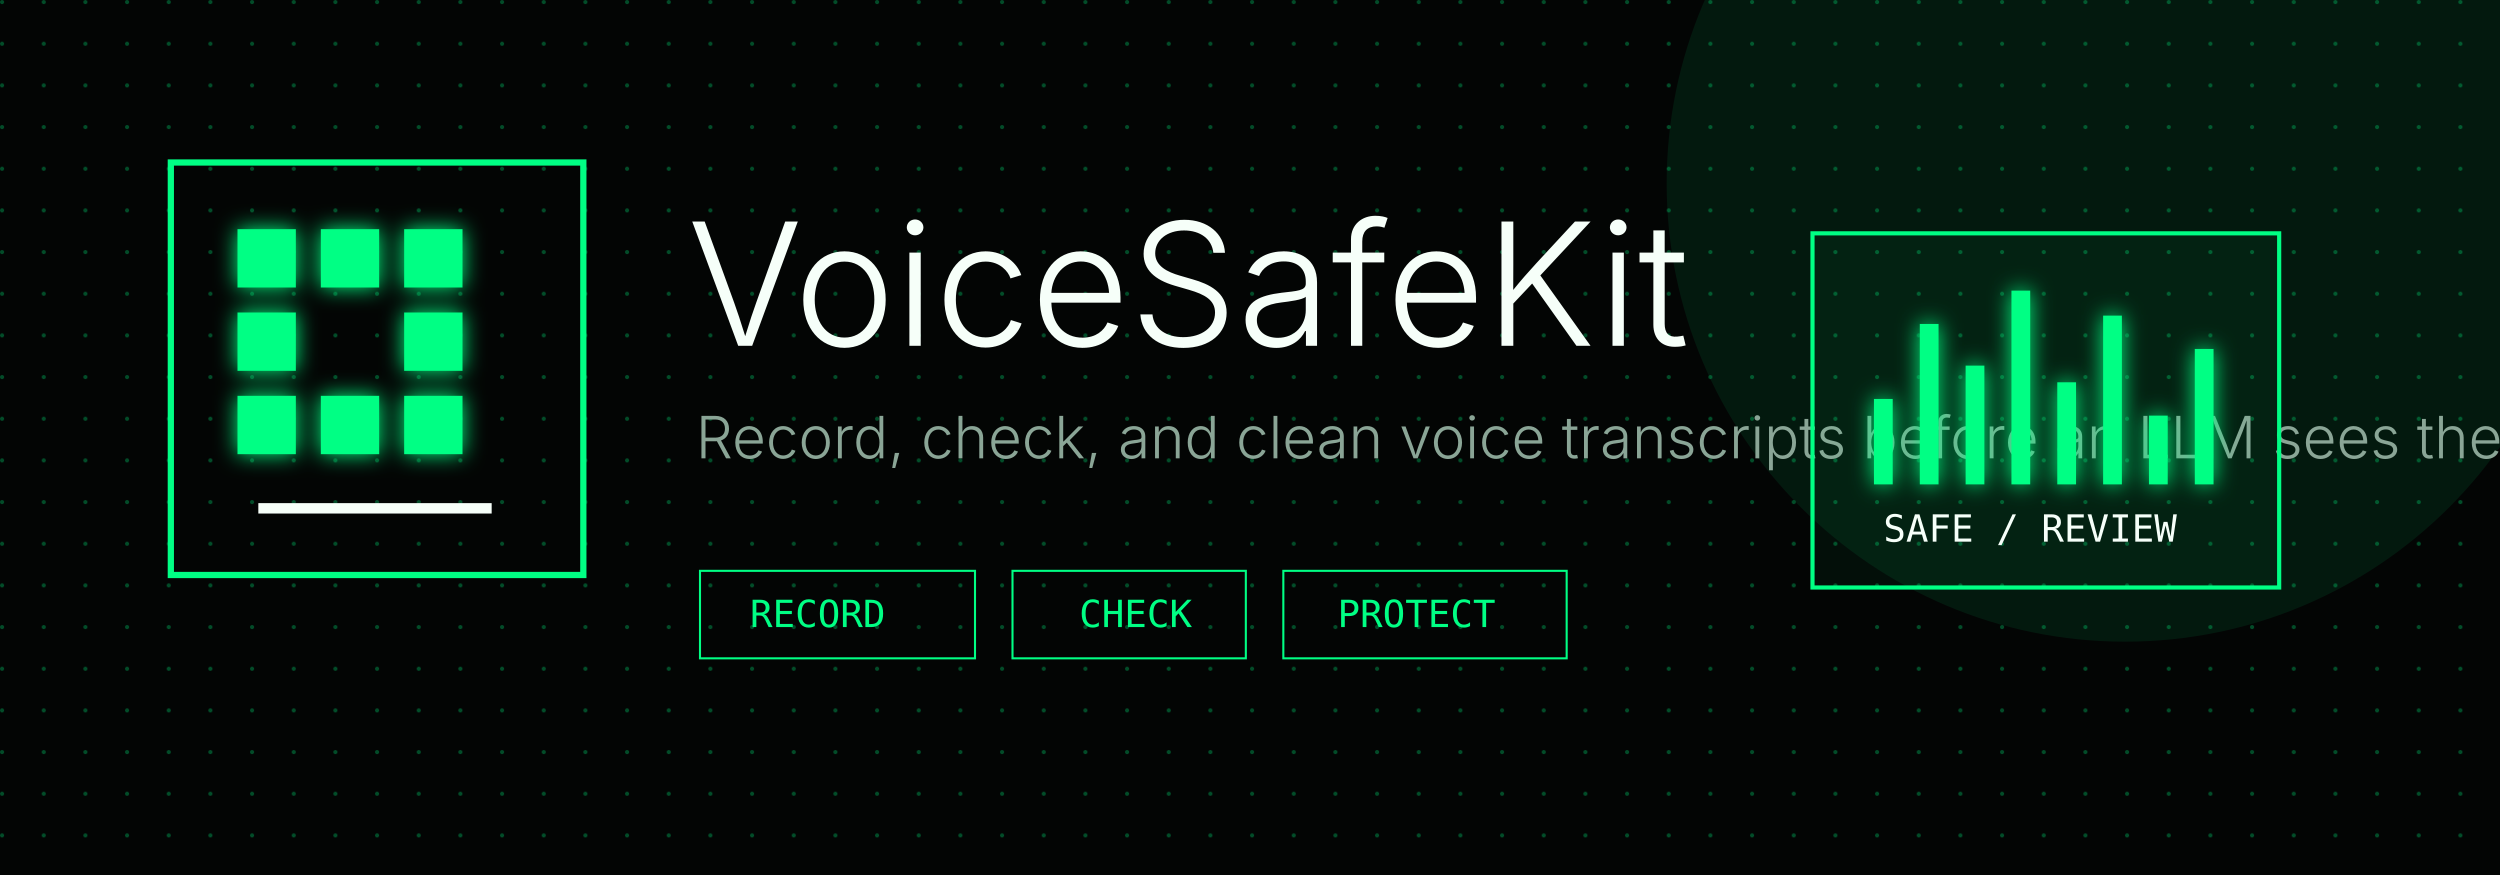
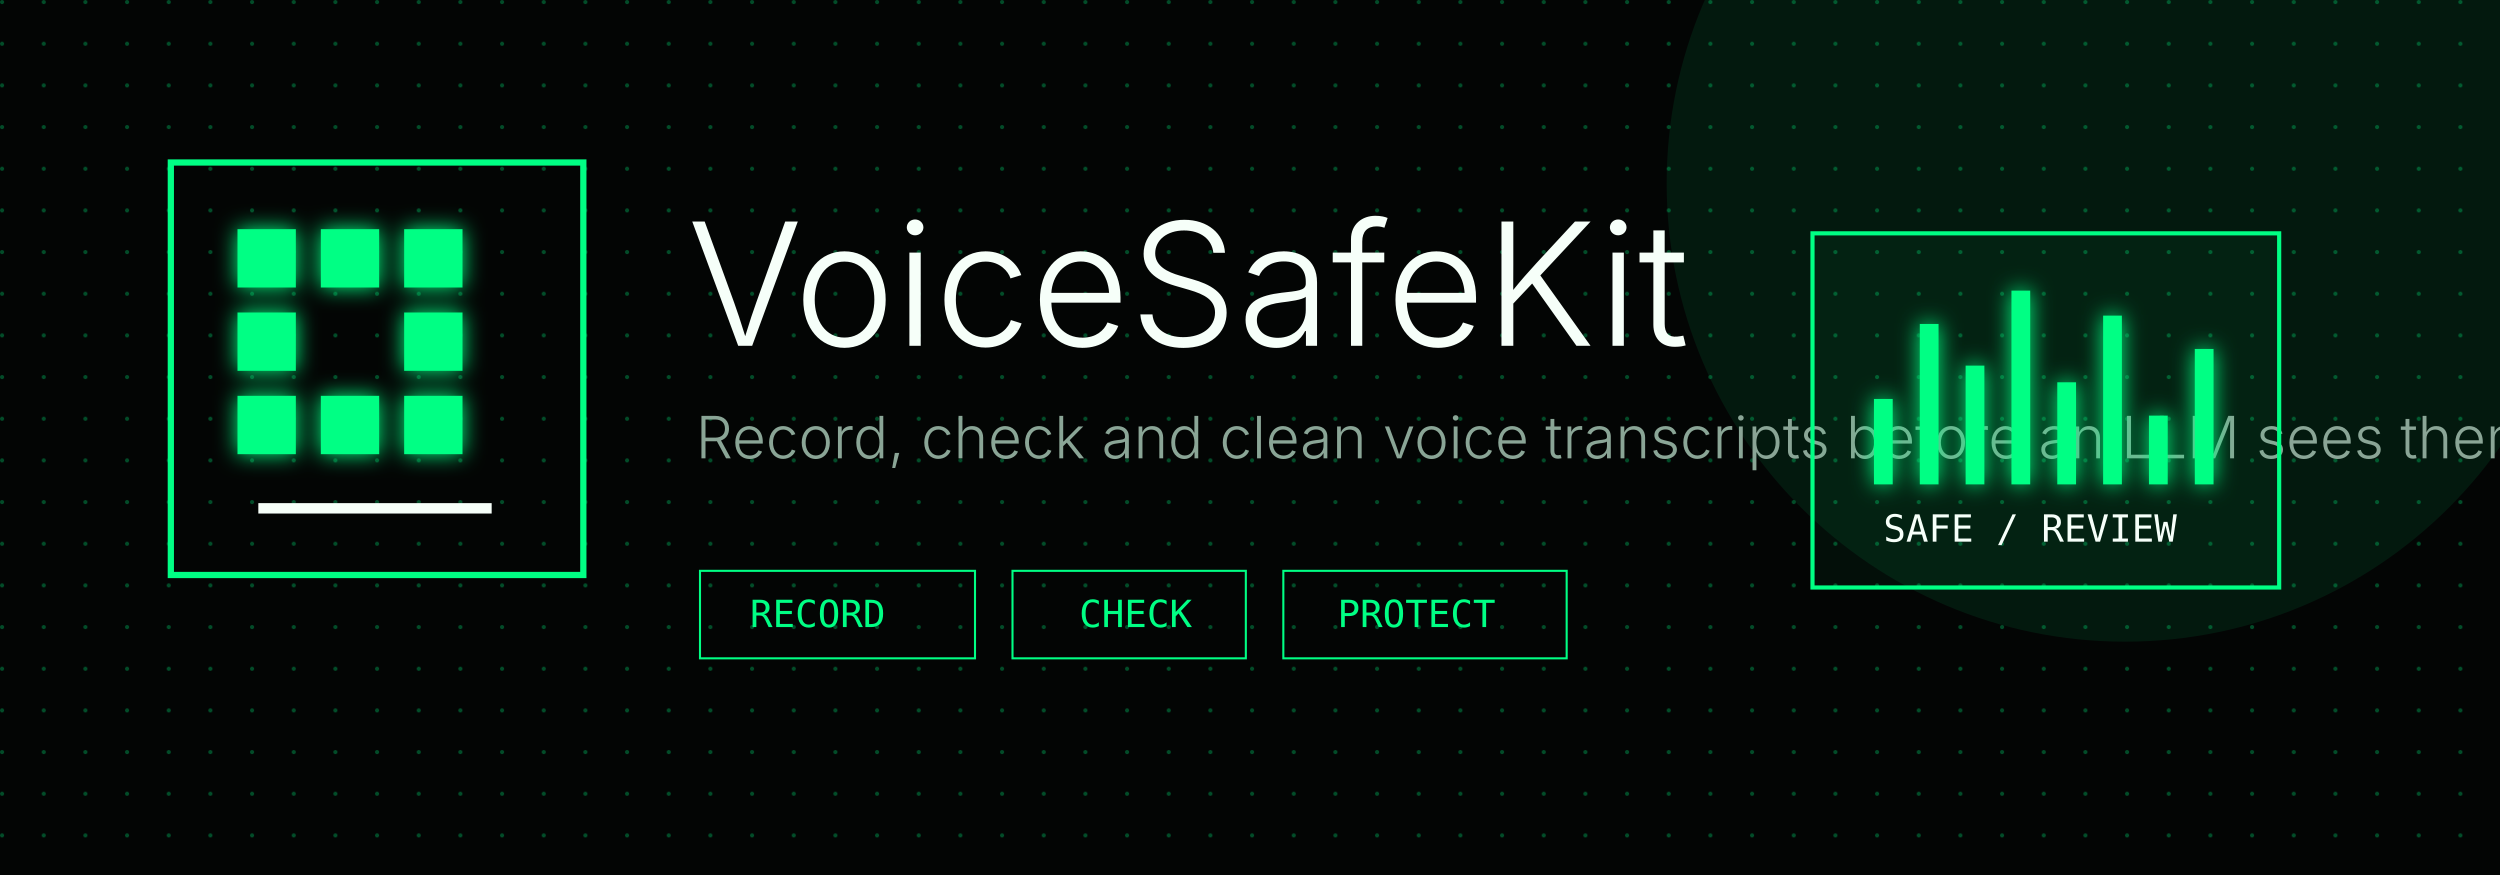
<svg xmlns="http://www.w3.org/2000/svg" width="1200" height="420" viewBox="0 0 1200 420" role="img" aria-labelledby="title desc">
  <rect width="1200" height="420" fill="#030504" />
  <defs>
    <pattern id="dots" width="20" height="20" patternUnits="userSpaceOnUse">
      <circle cx="1" cy="1" r="1" fill="#00ff84" opacity="0.28" />
    </pattern>
    <filter id="glow" x="-50%" y="-50%" width="200%" height="200%">
      <feGaussianBlur stdDeviation="5" result="blur" />
      <feMerge>
        <feMergeNode in="blur" />
        <feMergeNode in="SourceGraphic" />
      </feMerge>
    </filter>
  </defs>
  <rect width="1200" height="420" fill="url(#dots)" />
  <circle cx="1020" cy="88" r="220" fill="#00ff84" opacity="0.08" />
  <g transform="translate(82 78)">
    <rect x="0" y="0" width="198" height="198" fill="none" stroke="#00ff84" stroke-width="3" />
    <g fill="#00ff84" filter="url(#glow)">
      <rect x="32" y="32" width="28" height="28" />
      <rect x="72" y="32" width="28" height="28" />
      <rect x="112" y="32" width="28" height="28" />
      <rect x="32" y="72" width="28" height="28" />
      <rect x="112" y="72" width="28" height="28" />
      <rect x="32" y="112" width="28" height="28" />
      <rect x="72" y="112" width="28" height="28" />
      <rect x="112" y="112" width="28" height="28" />
    </g>
    <path d="M42 166h112" stroke="#f6fff9" stroke-width="5" />
  </g>
  <g fill="#f6fff9" font-family="Inter, ui-sans-serif, system-ui, sans-serif">
    <text x="330" y="166" font-size="82" font-weight="300">VoiceSafeKit</text>
-     <text x="334" y="220" font-size="28" font-weight="300" fill="#8aa596">Record, check, and clean voice transcripts before an LLM sees them.</text>
+     <text x="334" y="220" font-size="28" font-weight="300" fill="#8aa596">Record, check and clean voice transcripts before an LLM sees them.</text>
  </g>
  <g transform="translate(336 274)" font-family="ui-monospace, SFMono-Regular, Consolas, monospace" font-size="18">
    <rect width="132" height="42" fill="none" stroke="#00ff84" />
    <text x="24" y="27" fill="#00ff84">RECORD</text>
    <rect x="150" width="112" height="42" fill="none" stroke="#00ff84" />
    <text x="182" y="27" fill="#00ff84">CHECK</text>
    <rect x="280" width="136" height="42" fill="none" stroke="#00ff84" />
    <text x="306" y="27" fill="#00ff84">PROTECT</text>
  </g>
  <g transform="translate(870 112)" stroke-linecap="square">
    <rect x="0" y="0" width="224" height="170" fill="rgba(0,255,132,0.04)" stroke="#00ff84" stroke-width="2" />
    <path d="M34 116V84M56 116V48M78 116V68M100 116V32M122 116V76M144 116V44M166 116V92M188 116V60" stroke="#00ff84" stroke-width="9" filter="url(#glow)" />
    <text x="34" y="148" fill="#f6fff9" font-size="18" font-family="ui-monospace, SFMono-Regular, Consolas, monospace">SAFE / REVIEW</text>
  </g>
</svg>
